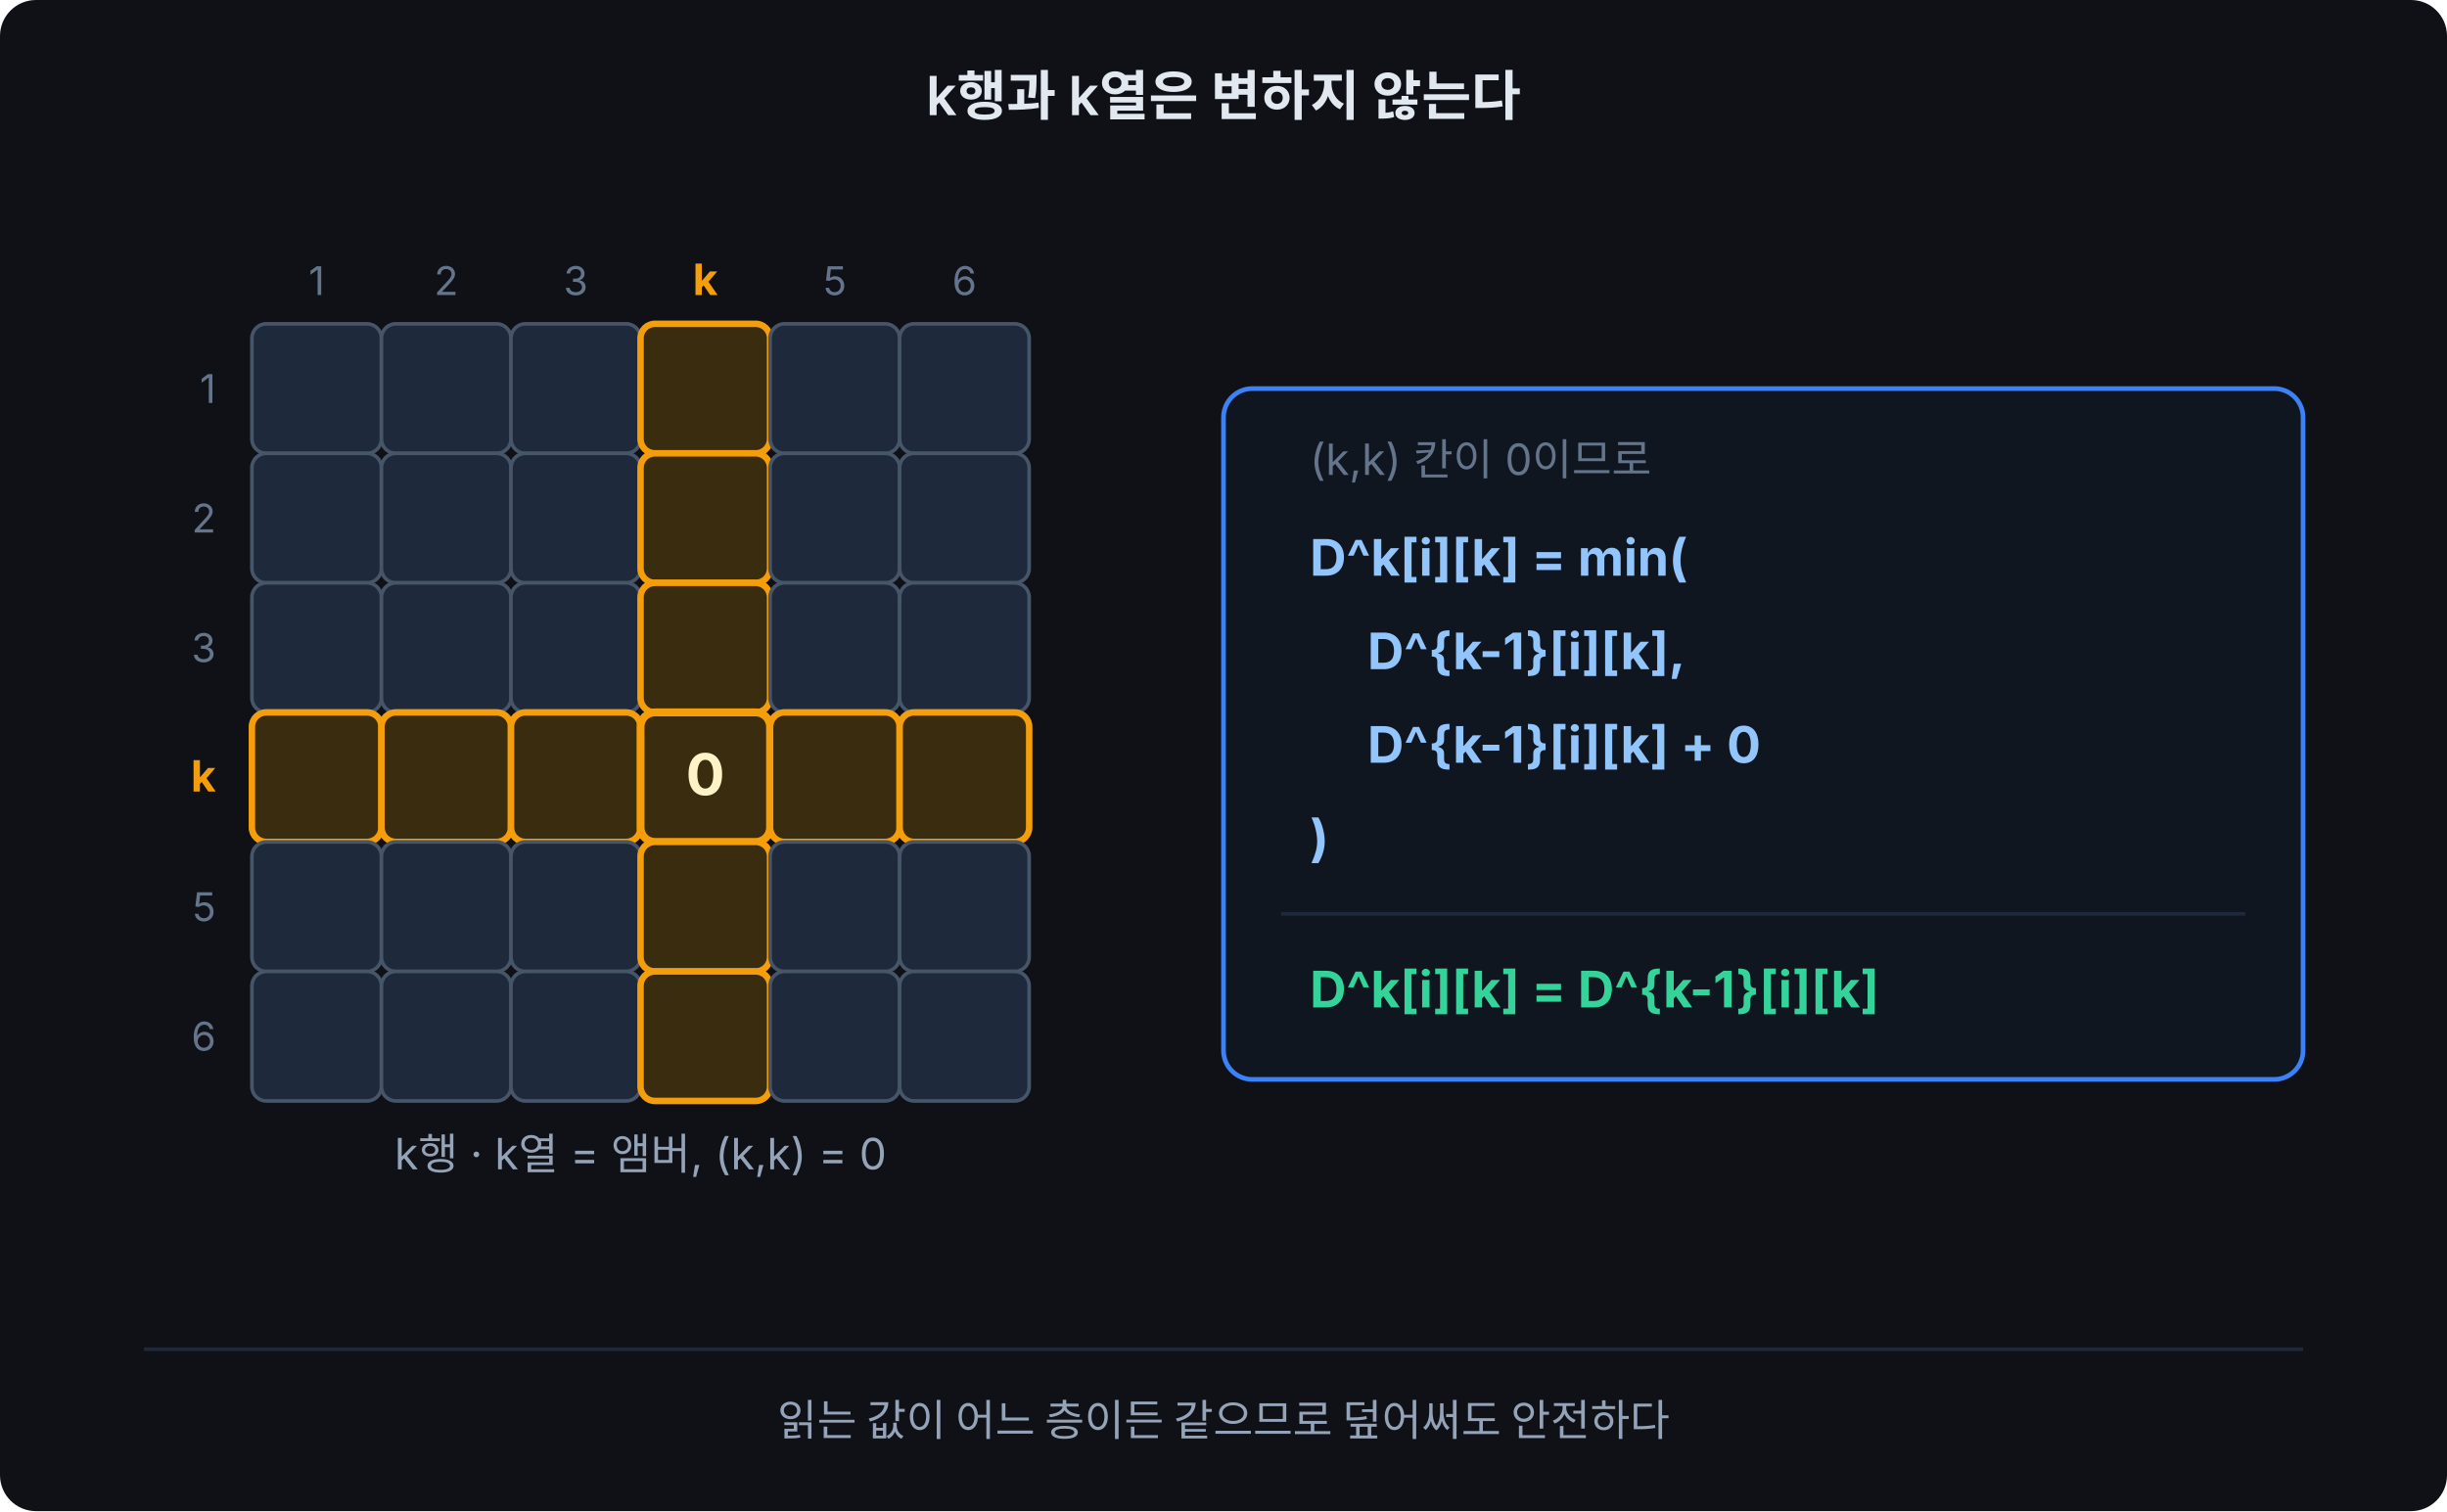
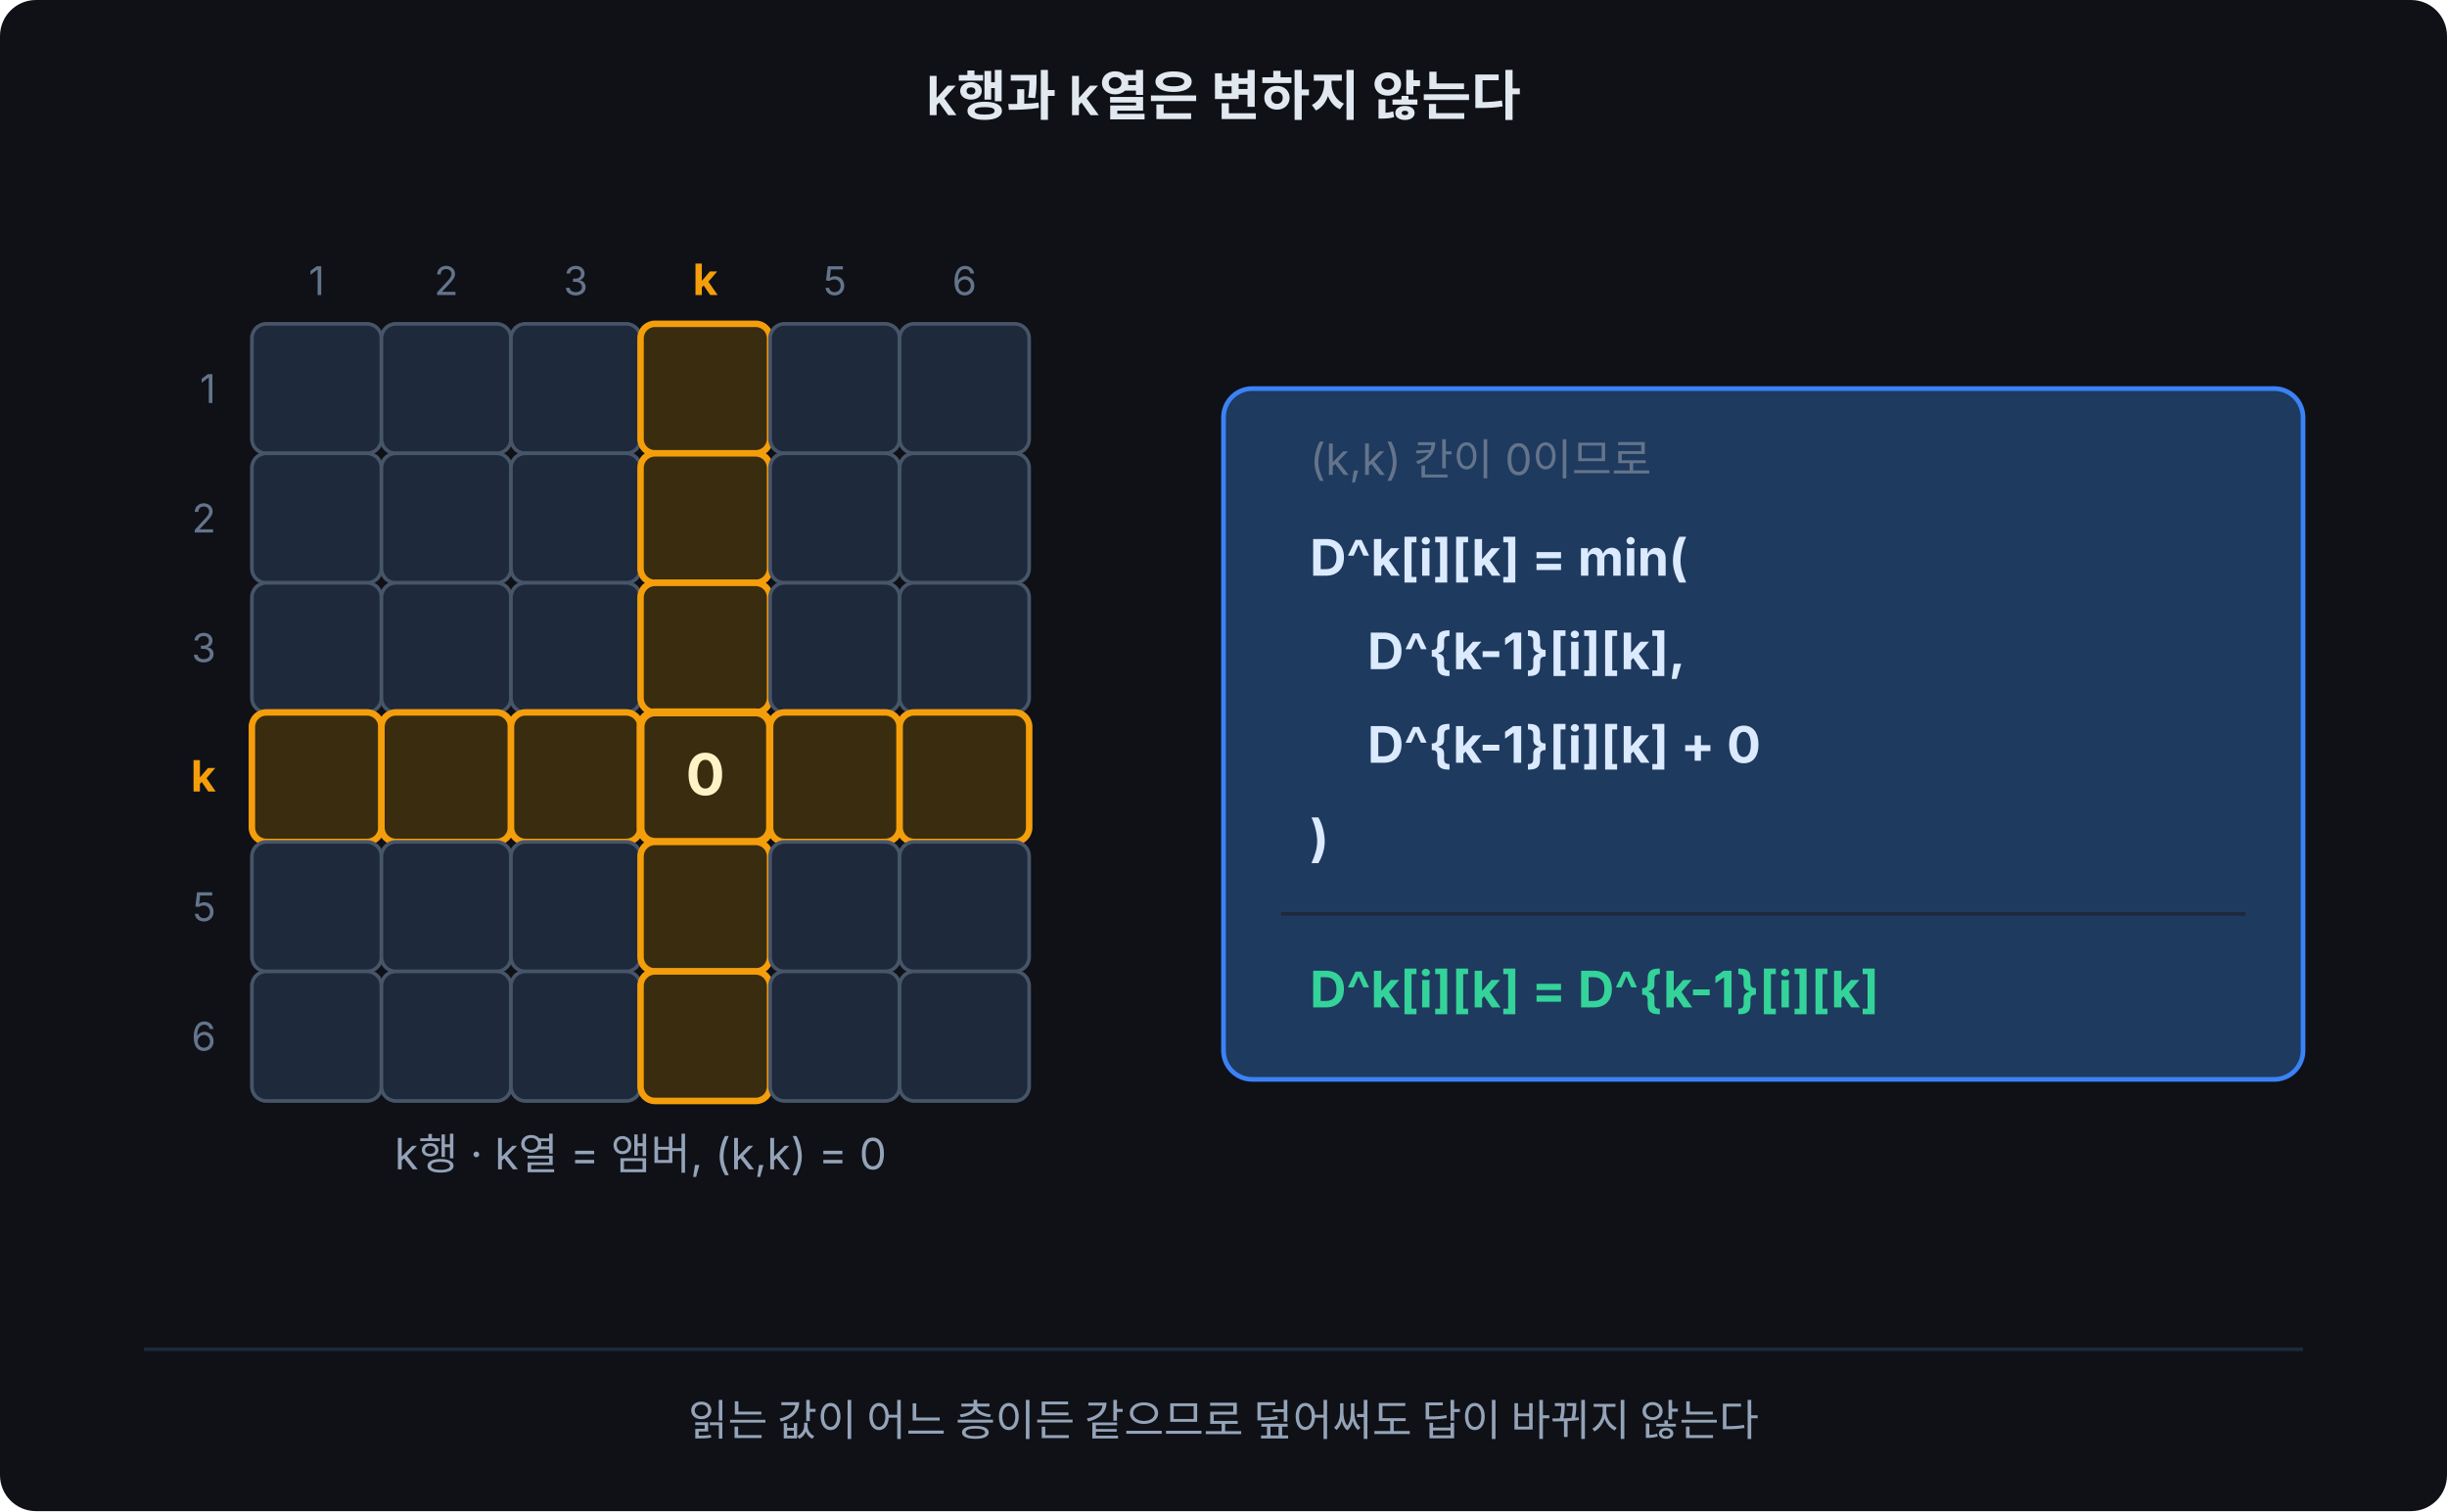
<svg xmlns="http://www.w3.org/2000/svg" viewBox="0 0 680 420" width="1020" height="630" font-family="system-ui,-apple-system,sans-serif">
  <rect width="680" height="420" rx="10" fill="#0f1117" />
  <text x="340" y="32" text-anchor="middle" fill="#e2e8f0" font-size="15" font-weight="600">k행과 k열은 변하지 않는다</text>
  <text x="88" y="82" text-anchor="middle" fill="#64748b" font-size="11">1</text>
  <text x="124" y="82" text-anchor="middle" fill="#64748b" font-size="11">2</text>
  <text x="160" y="82" text-anchor="middle" fill="#64748b" font-size="11">3</text>
  <text x="196" y="82" text-anchor="middle" fill="#f59e0b" font-size="12" font-weight="700">k</text>
  <text x="232" y="82" text-anchor="middle" fill="#64748b" font-size="11">5</text>
  <text x="268" y="82" text-anchor="middle" fill="#64748b" font-size="11">6</text>
  <text x="60" y="112" text-anchor="end" fill="#64748b" font-size="11">1</text>
  <text x="60" y="148" text-anchor="end" fill="#64748b" font-size="11">2</text>
  <text x="60" y="184" text-anchor="end" fill="#64748b" font-size="11">3</text>
  <text x="60" y="220" text-anchor="end" fill="#f59e0b" font-size="12" font-weight="700">k</text>
  <text x="60" y="256" text-anchor="end" fill="#64748b" font-size="11">5</text>
  <text x="60" y="292" text-anchor="end" fill="#64748b" font-size="11">6</text>
  <g>
    <rect x="70" y="90" width="36" height="36" rx="4" fill="#1e293b" stroke="#475569" stroke-width="1" />
    <rect x="106" y="90" width="36" height="36" rx="4" fill="#1e293b" stroke="#475569" stroke-width="1" />
    <rect x="142" y="90" width="36" height="36" rx="4" fill="#1e293b" stroke="#475569" stroke-width="1" />
    <rect x="178" y="90" width="36" height="36" rx="4" fill="#3a2c0f" stroke="#f59e0b" stroke-width="1.8" />
    <rect x="214" y="90" width="36" height="36" rx="4" fill="#1e293b" stroke="#475569" stroke-width="1" />
    <rect x="250" y="90" width="36" height="36" rx="4" fill="#1e293b" stroke="#475569" stroke-width="1" />
    <rect x="70" y="126" width="36" height="36" rx="4" fill="#1e293b" stroke="#475569" stroke-width="1" />
    <rect x="106" y="126" width="36" height="36" rx="4" fill="#1e293b" stroke="#475569" stroke-width="1" />
    <rect x="142" y="126" width="36" height="36" rx="4" fill="#1e293b" stroke="#475569" stroke-width="1" />
    <rect x="178" y="126" width="36" height="36" rx="4" fill="#3a2c0f" stroke="#f59e0b" stroke-width="1.8" />
    <rect x="214" y="126" width="36" height="36" rx="4" fill="#1e293b" stroke="#475569" stroke-width="1" />
    <rect x="250" y="126" width="36" height="36" rx="4" fill="#1e293b" stroke="#475569" stroke-width="1" />
    <rect x="70" y="162" width="36" height="36" rx="4" fill="#1e293b" stroke="#475569" stroke-width="1" />
    <rect x="106" y="162" width="36" height="36" rx="4" fill="#1e293b" stroke="#475569" stroke-width="1" />
    <rect x="142" y="162" width="36" height="36" rx="4" fill="#1e293b" stroke="#475569" stroke-width="1" />
    <rect x="178" y="162" width="36" height="36" rx="4" fill="#3a2c0f" stroke="#f59e0b" stroke-width="1.8" />
    <rect x="214" y="162" width="36" height="36" rx="4" fill="#1e293b" stroke="#475569" stroke-width="1" />
    <rect x="250" y="162" width="36" height="36" rx="4" fill="#1e293b" stroke="#475569" stroke-width="1" />
    <rect x="70" y="198" width="36" height="36" rx="4" fill="#3a2c0f" stroke="#f59e0b" stroke-width="1.8" />
    <rect x="106" y="198" width="36" height="36" rx="4" fill="#3a2c0f" stroke="#f59e0b" stroke-width="1.8" />
    <rect x="142" y="198" width="36" height="36" rx="4" fill="#3a2c0f" stroke="#f59e0b" stroke-width="1.8" />
    <rect x="178" y="198" width="36" height="36" rx="4" fill="#3a2c0f" stroke="#f59e0b" stroke-width="2.2" />
    <text x="196" y="221" text-anchor="middle" fill="#fef3c7" font-size="16" font-weight="700">0</text>
    <rect x="214" y="198" width="36" height="36" rx="4" fill="#3a2c0f" stroke="#f59e0b" stroke-width="1.8" />
    <rect x="250" y="198" width="36" height="36" rx="4" fill="#3a2c0f" stroke="#f59e0b" stroke-width="1.8" />
    <rect x="70" y="234" width="36" height="36" rx="4" fill="#1e293b" stroke="#475569" stroke-width="1" />
    <rect x="106" y="234" width="36" height="36" rx="4" fill="#1e293b" stroke="#475569" stroke-width="1" />
    <rect x="142" y="234" width="36" height="36" rx="4" fill="#1e293b" stroke="#475569" stroke-width="1" />
    <rect x="178" y="234" width="36" height="36" rx="4" fill="#3a2c0f" stroke="#f59e0b" stroke-width="1.8" />
    <rect x="214" y="234" width="36" height="36" rx="4" fill="#1e293b" stroke="#475569" stroke-width="1" />
    <rect x="250" y="234" width="36" height="36" rx="4" fill="#1e293b" stroke="#475569" stroke-width="1" />
    <rect x="70" y="270" width="36" height="36" rx="4" fill="#1e293b" stroke="#475569" stroke-width="1" />
    <rect x="106" y="270" width="36" height="36" rx="4" fill="#1e293b" stroke="#475569" stroke-width="1" />
    <rect x="142" y="270" width="36" height="36" rx="4" fill="#1e293b" stroke="#475569" stroke-width="1" />
    <rect x="178" y="270" width="36" height="36" rx="4" fill="#3a2c0f" stroke="#f59e0b" stroke-width="1.8" />
    <rect x="214" y="270" width="36" height="36" rx="4" fill="#1e293b" stroke="#475569" stroke-width="1" />
    <rect x="250" y="270" width="36" height="36" rx="4" fill="#1e293b" stroke="#475569" stroke-width="1" />
  </g>
  <text x="178" y="325" text-anchor="middle" fill="#94a3b8" font-size="12">k행 · k열 = 앰버, (k,k) = 0</text>
-   <rect x="340" y="108" width="300" height="192" rx="8" fill="#0f1620" stroke="#3b82f6" stroke-width="1.3" />
+   <rect x="340" y="108" width="300" height="192" rx="8" fill="#1e3a5f" stroke="#3b82f6" stroke-width="1.3" />
  <text x="364" y="132" fill="#64748b" font-size="12">(k,k) 칸이 0이므로</text>
-   <text x="364" y="160" fill="#93c5fd" font-size="14" font-weight="700">D^k[i][k] = min(</text>
-   <text x="380" y="186" fill="#93c5fd" font-size="14" font-weight="700">D^{k-1}[i][k],</text>
-   <text x="380" y="212" fill="#93c5fd" font-size="14" font-weight="700">D^{k-1}[i][k] + 0</text>
-   <text x="364" y="238" fill="#93c5fd" font-size="14" font-weight="700">)</text>
+   <text x="364" y="160" fill="#dbeafe" font-size="14" font-weight="700">D^k[i][k] = min(</text>
+   <text x="380" y="186" fill="#dbeafe" font-size="14" font-weight="700">D^{k-1}[i][k],</text>
+   <text x="380" y="212" fill="#dbeafe" font-size="14" font-weight="700">D^{k-1}[i][k] + 0</text>
+   <text x="364" y="238" fill="#dbeafe" font-size="14" font-weight="700">)</text>
  <line x1="356" y1="254" x2="624" y2="254" stroke="#1e293b" stroke-width="1" />
  <text x="364" y="280" fill="#34d399" font-size="14" font-weight="700">D^k[i][k] = D^{k-1}[i][k]</text>
  <line x1="40" y1="375" x2="640" y2="375" stroke="#1e293b" stroke-width="1" />
-   <text x="340" y="399" text-anchor="middle" fill="#94a3b8" font-size="12">읽는 값이 어느 층이든 같으므로 덮어써도 안전하다</text>
+   <text x="340" y="399" text-anchor="middle" fill="#94a3b8" font-size="12">읽는 값이 어느 층이든 같으므로 덮어써도 답이 바뀌지 않는다</text>
</svg>
